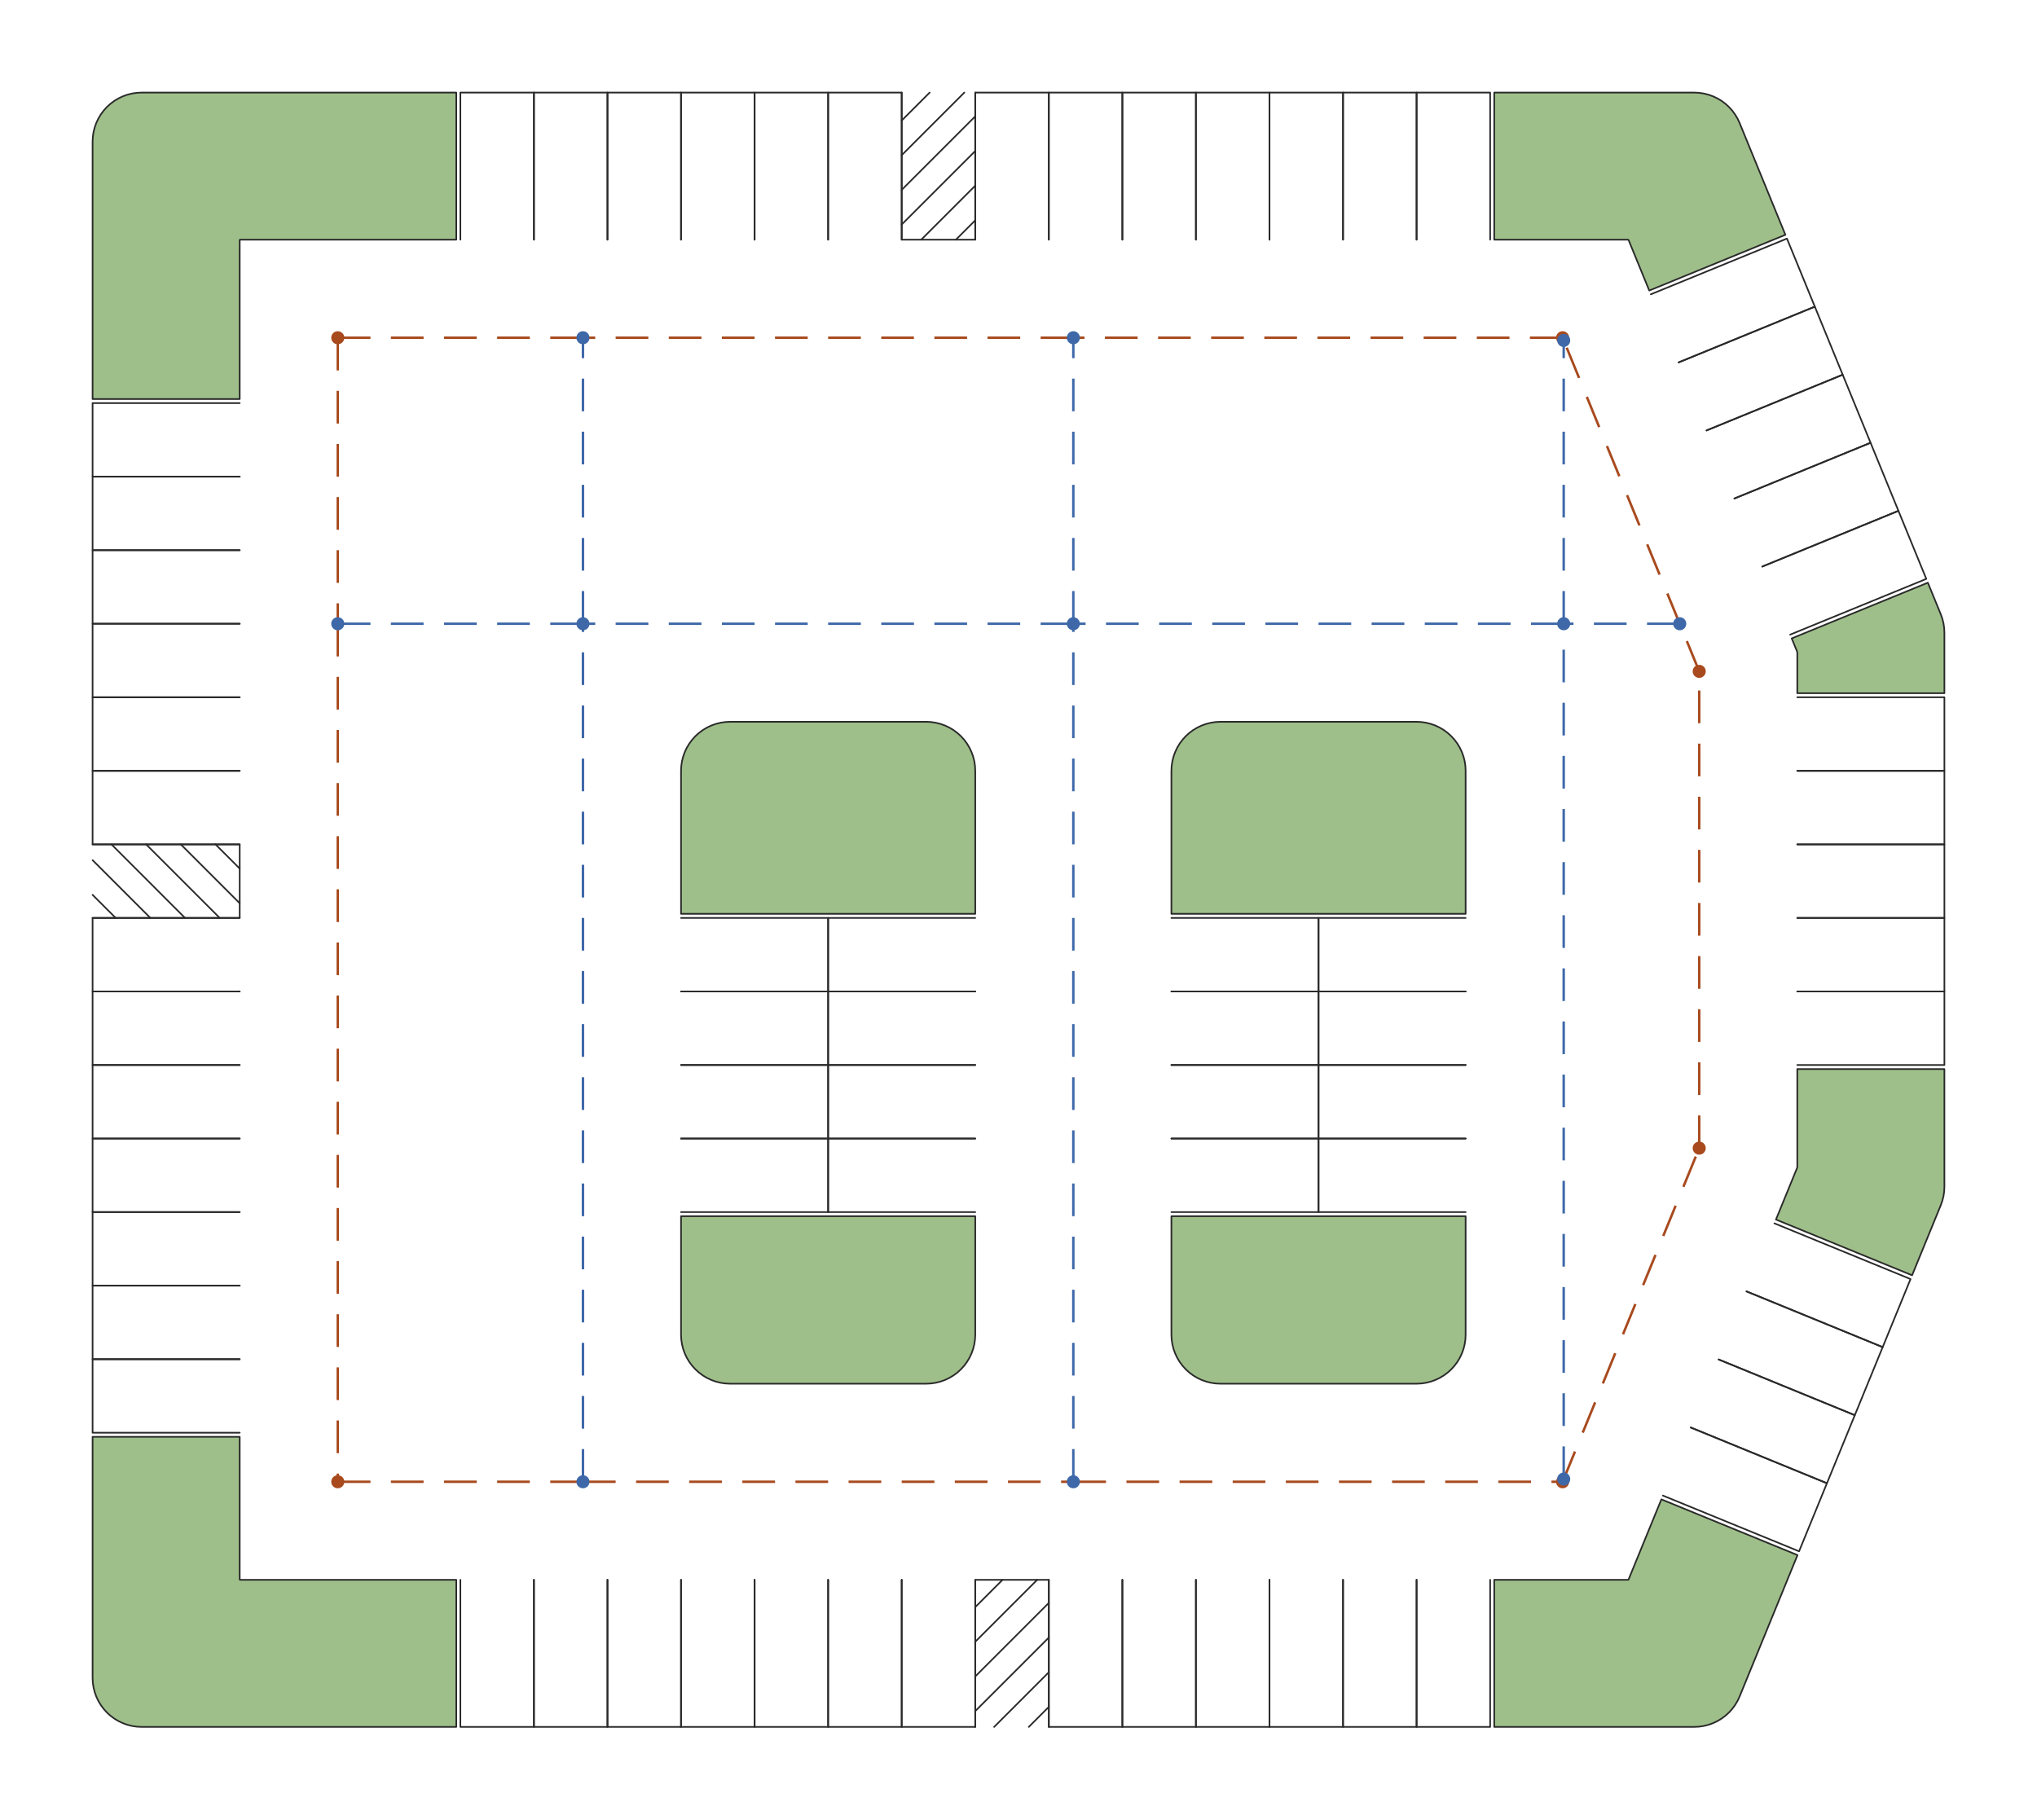
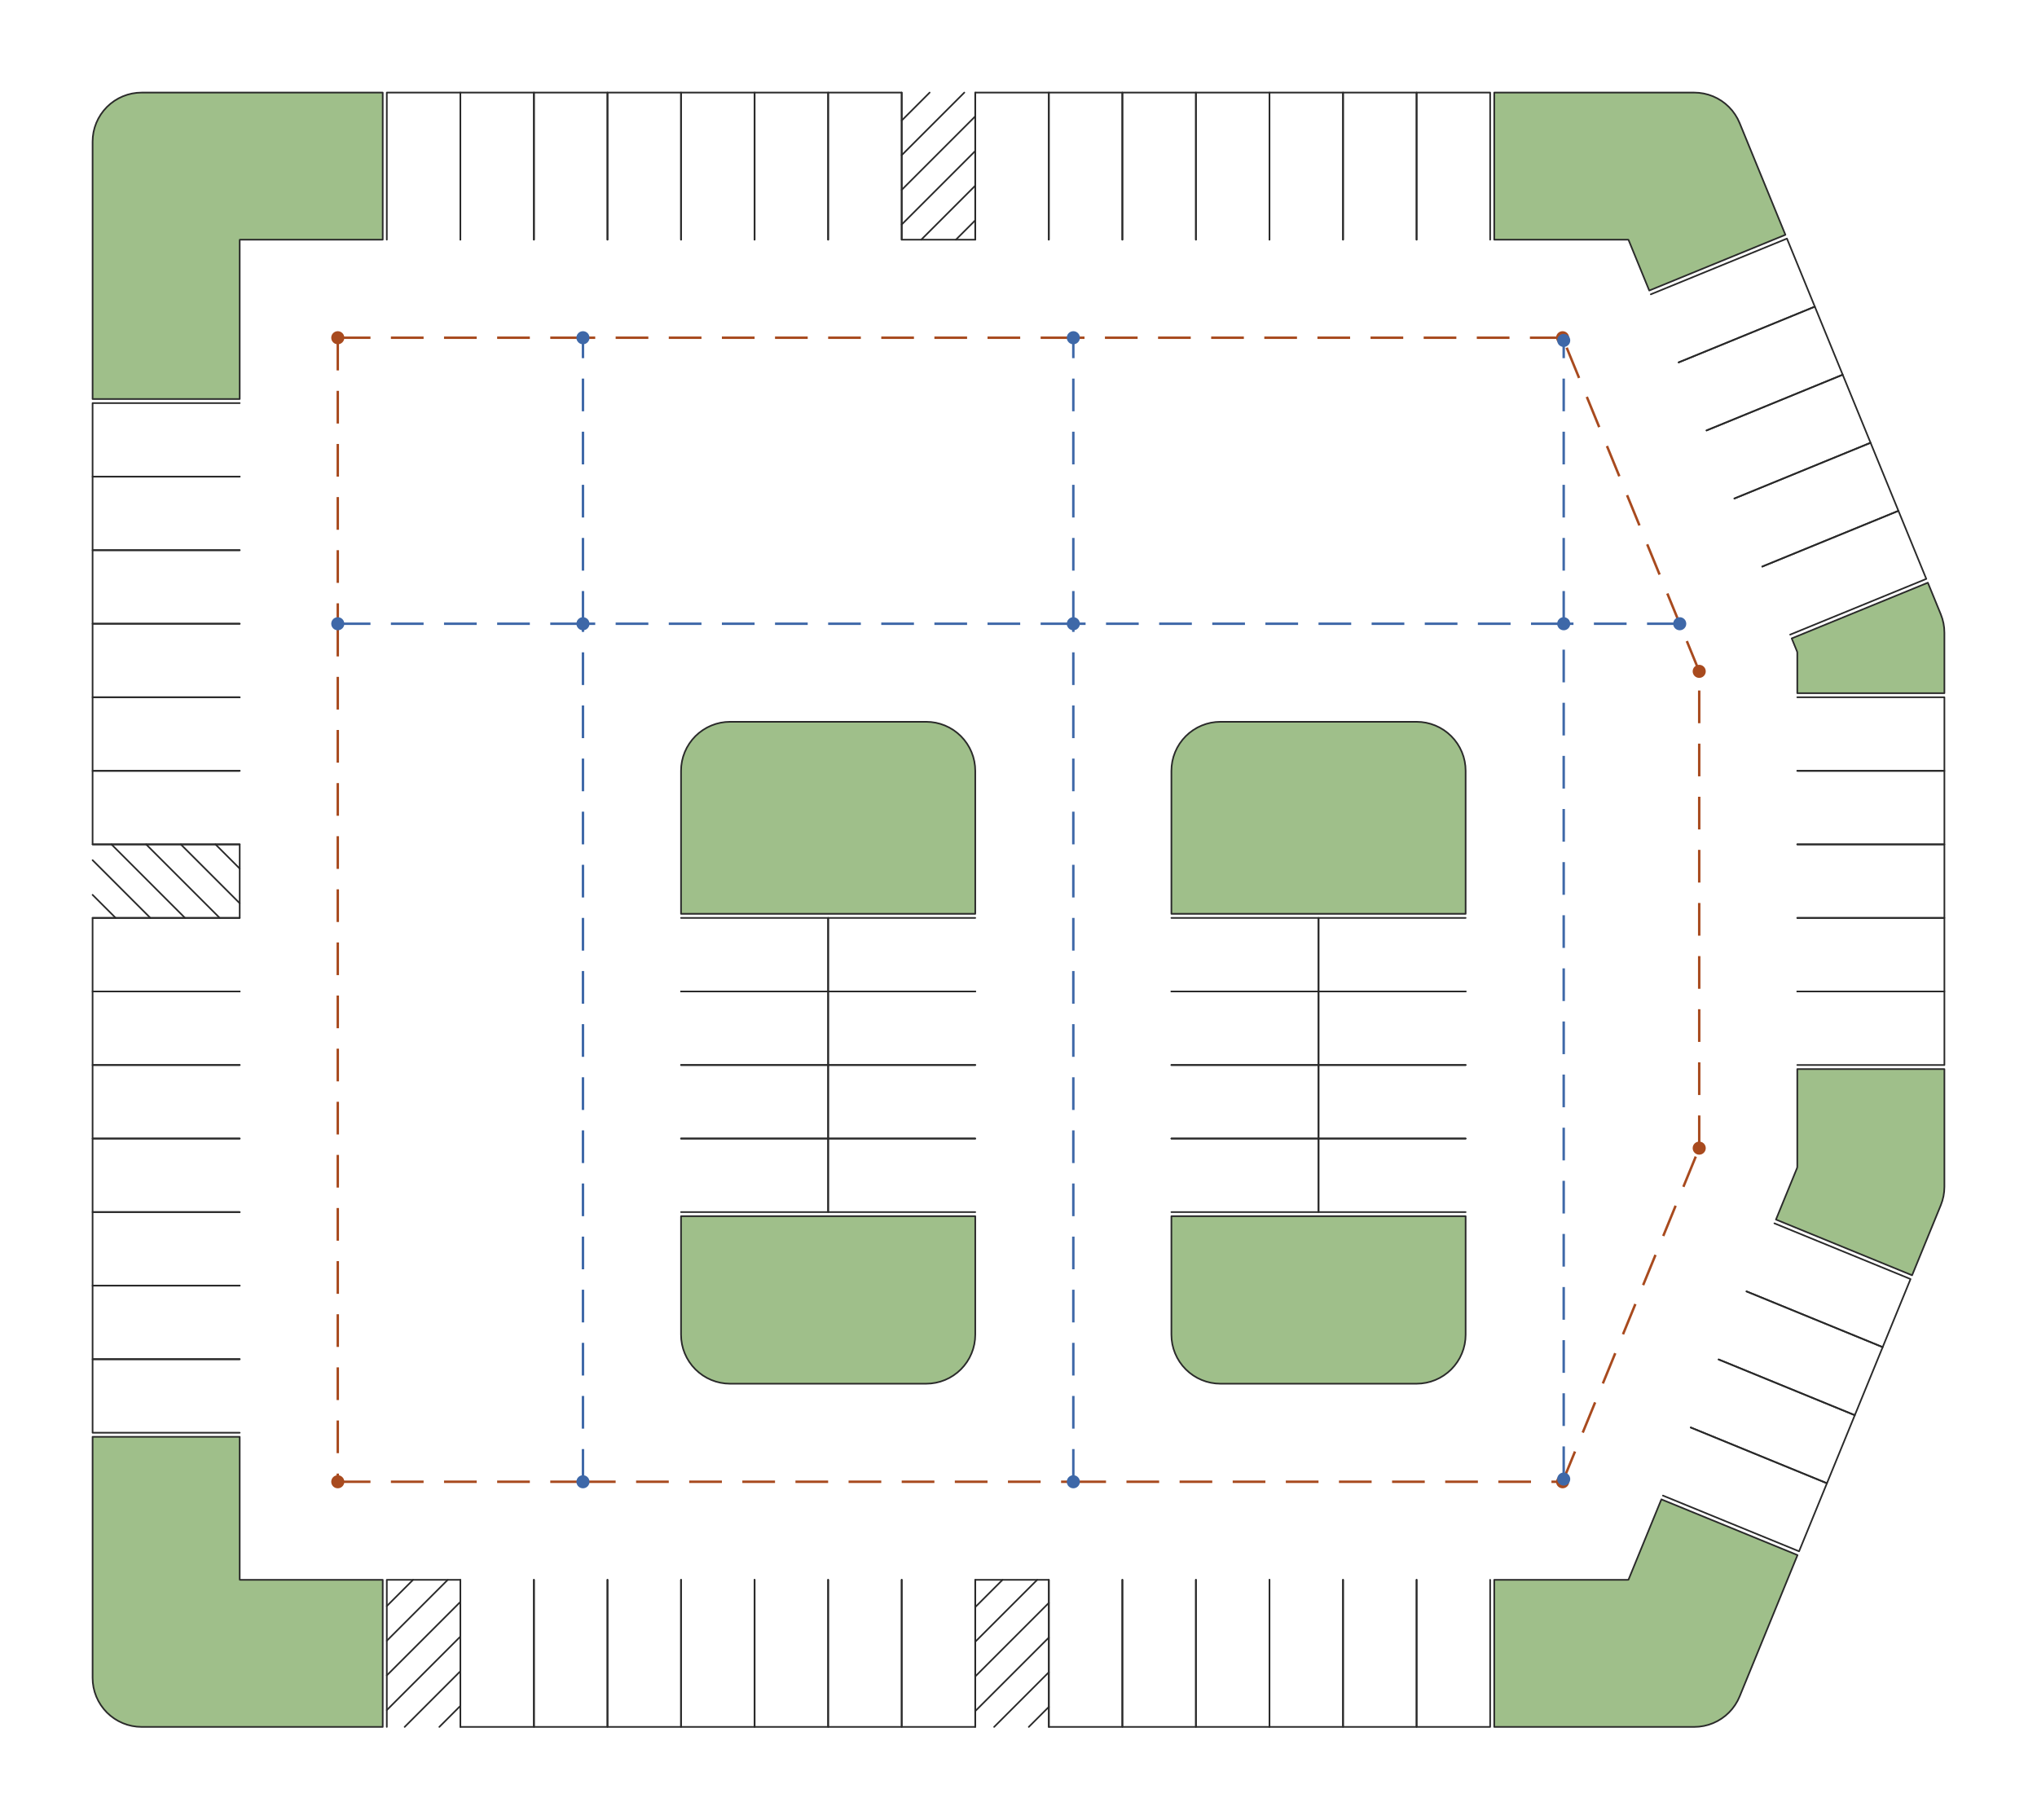
<svg xmlns="http://www.w3.org/2000/svg" width="498.479" height="445.316" viewBox="-11.329 -11.329 249.240 222.658" preserveAspectRatio="xMidYMid meet">
  <style>polygon,polyline,line,path{vector-effect:non-scaling-stroke}</style>
  <defs>
    <marker id="arrow-i" viewBox="0 0 10 10" refX="10" refY="5" markerWidth="6" markerHeight="6" orient="auto-start-reverse">
      <path d="M0 0L10 5L0 10z" fill="#3e68a8" />
    </marker>
    <marker id="arrow-p" viewBox="0 0 10 10" refX="10" refY="5" markerWidth="6" markerHeight="6" orient="auto-start-reverse">
      <path d="M0 0L10 5L0 10z" fill="#a84a1e" />
    </marker>
  </defs>
  <g transform="translate(0,200) scale(1,-1)">
    <g id="islands" fill="#9fbf8a" fill-rule="evenodd" stroke="none">
-       <path d="M0 35.500 L0 6 L0.029 5.412 L0.115 4.829 L0.258 4.258 L0.457 3.704 L0.708 3.172 L1.011 2.667 L1.362 2.194 L1.757 1.757 L2.194 1.362 L2.667 1.011 L3.172 0.708 L3.704 0.457 L4.258 0.258 L4.829 0.115 L5.412 0.029 L6 0 L44.500 0 L44.500 18 L18.147 18 L18.007 18.007 L18 18.147 L18 35.500 Z" />
-       <path d="M0 194 L0 162.500 L18 162.500 L18 181.853 L18.007 181.993 L18.147 182 L44.500 182 L44.500 200 L6 200 L5.412 199.971 L4.829 199.885 L4.258 199.742 L3.704 199.543 L3.172 199.292 L2.667 198.989 L2.194 198.638 L1.757 198.243 L1.362 197.806 L1.011 197.333 L0.708 196.828 L0.457 196.296 L0.258 195.742 L0.115 195.171 L0.029 194.588 Z" />
+       <path d="M0 35.500 L0 6 L0.029 5.412 L0.115 4.829 L0.258 4.258 L0.457 3.704 L0.708 3.172 L1.011 2.667 L1.362 2.194 L1.757 1.757 L2.194 1.362 L2.667 1.011 L3.172 0.708 L3.704 0.457 L4.258 0.258 L4.829 0.115 L5.412 0.029 L6 0 L35.500 0 L35.500 18 L18.147 18 L18.007 18.007 L18 18.147 L18 35.500 Z" />
+       <path d="M0 194 L0 162.500 L18 162.500 L18 181.853 L18.007 181.993 L18.147 182 L35.500 182 L35.500 200 L6 200 L5.412 199.971 L4.829 199.885 L4.258 199.742 L3.704 199.543 L3.172 199.292 L2.667 198.989 L2.194 198.638 L1.757 198.243 L1.362 197.806 L1.011 197.333 L0.708 196.828 L0.457 196.296 L0.258 195.742 L0.115 195.171 L0.029 194.588 Z" />
      <path d="M171.500 18 L171.500 0 L195.973 0 L196.563 0.029 L197.148 0.116 L197.721 0.260 L198.277 0.460 L198.811 0.713 L199.317 1.018 L199.791 1.371 L200.227 1.769 L200.623 2.208 L200.973 2.684 L201.275 3.191 L201.526 3.727 L208.609 21.026 L191.951 27.846 L190.971 25.453 L187.975 18.137 L187.915 18.007 L187.772 18 Z" />
      <path d="M171.500 200 L171.500 182 L187.772 182 L187.915 181.993 L187.975 181.863 L190.468 175.775 L207.126 182.595 L201.526 196.273 L201.275 196.809 L200.973 197.316 L200.623 197.792 L200.227 198.231 L199.791 198.629 L199.317 198.982 L198.811 199.287 L198.277 199.540 L197.721 199.740 L197.148 199.884 L196.563 199.971 L195.973 200 Z" />
      <path d="M207.687 66.280 L205.970 62.087 L222.628 55.267 L226.134 63.830 L226.328 64.380 L226.469 64.945 L226.553 65.522 L226.581 66.104 L226.581 80.500 L208.581 80.500 L208.581 68.611 L208.574 68.467 L208.526 68.330 Z" />
      <path d="M224.556 140.025 L207.898 133.205 L208.526 131.670 L208.574 131.533 L208.581 131.389 L208.581 126.500 L226.581 126.500 L226.581 133.896 L226.553 134.478 L226.469 135.055 L226.328 135.620 L226.134 136.170 Z" />
      <path d="M72 62.500 L72 48 L72.029 47.412 L72.115 46.829 L72.258 46.258 L72.457 45.704 L72.708 45.172 L73.011 44.667 L73.362 44.194 L73.757 43.757 L74.194 43.362 L74.667 43.011 L75.172 42.708 L75.704 42.457 L76.258 42.258 L76.829 42.115 L77.412 42.029 L78 42 L102 42 L102.588 42.029 L103.171 42.115 L103.742 42.258 L104.296 42.457 L104.828 42.708 L105.333 43.011 L105.806 43.362 L106.243 43.757 L106.638 44.194 L106.989 44.667 L107.292 45.172 L107.543 45.704 L107.742 46.258 L107.885 46.829 L107.971 47.412 L108 48 L108 62.500 Z" />
      <path d="M72 117 L72 99.500 L108 99.500 L108 117 L107.971 117.588 L107.885 118.171 L107.742 118.742 L107.543 119.296 L107.292 119.828 L106.989 120.333 L106.638 120.806 L106.243 121.243 L105.806 121.638 L105.333 121.989 L104.828 122.292 L104.296 122.543 L103.742 122.742 L103.171 122.885 L102.588 122.971 L102 123 L78 123 L77.412 122.971 L76.829 122.885 L76.258 122.742 L75.704 122.543 L75.172 122.292 L74.667 121.989 L74.194 121.638 L73.757 121.243 L73.362 120.806 L73.011 120.333 L72.708 119.828 L72.457 119.296 L72.258 118.742 L72.115 118.171 L72.029 117.588 Z" />
      <path d="M132 62.500 L132 48 L132.029 47.412 L132.115 46.829 L132.258 46.258 L132.457 45.704 L132.708 45.172 L133.011 44.667 L133.362 44.194 L133.757 43.757 L134.194 43.362 L134.667 43.011 L135.172 42.708 L135.704 42.457 L136.258 42.258 L136.829 42.115 L137.412 42.029 L138 42 L162 42 L162.588 42.029 L163.171 42.115 L163.742 42.258 L164.296 42.457 L164.828 42.708 L165.333 43.011 L165.806 43.362 L166.243 43.757 L166.638 44.194 L166.989 44.667 L167.292 45.172 L167.543 45.704 L167.742 46.258 L167.885 46.829 L167.971 47.412 L168 48 L168 62.500 Z" />
      <path d="M132 117 L132 99.500 L168 99.500 L168 117 L167.971 117.588 L167.885 118.171 L167.742 118.742 L167.543 119.296 L167.292 119.828 L166.989 120.333 L166.638 120.806 L166.243 121.243 L165.806 121.638 L165.333 121.989 L164.828 122.292 L164.296 122.543 L163.742 122.742 L163.171 122.885 L162.588 122.971 L162 123 L138 123 L137.412 122.971 L136.829 122.885 L136.258 122.742 L135.704 122.543 L135.172 122.292 L134.667 121.989 L134.194 121.638 L133.757 121.243 L133.362 120.806 L133.011 120.333 L132.708 119.828 L132.457 119.296 L132.258 118.742 L132.115 118.171 L132.029 117.588 Z" />
    </g>
    <g id="stalls" stroke="none">
</g>
    <g id="paint" fill="none" stroke="#2a2a2a" stroke-width="0.4" stroke-linecap="round" stroke-linejoin="round">
      <polyline points="171,182 171,200 162,200 162,182" />
      <polyline points="162,182 162,200 153,200 153,182" />
      <polyline points="153,182 153,200 144,200 144,182" />
      <polyline points="144,182 144,200 135,200 135,182" />
      <polyline points="135,182 135,200 126,200 126,182" />
      <polyline points="126,182 126,200 117,200 117,182" />
      <polyline points="117,182 117,200 108,200 108,182" />
      <polyline points="99,200 99,182 108,182 108,200" />
      <polyline points="99,182 99,200 90,200 90,182" />
      <polyline points="90,182 90,200 81,200 81,182" />
      <polyline points="81,182 81,200 72,200 72,182" />
      <polyline points="72,182 72,200 63,200 63,182" />
      <polyline points="63,182 63,200 54,200 54,182" />
      <polyline points="54,182 54,200 45,200 45,182" />
+       <polyline points="45,182 45,200 36,200 36,182" />
+       <polyline points="45,0 45,18 36,18 36,0" />
      <polyline points="45,18 45,0 54,0 54,18" />
      <polyline points="54,18 54,0 63,0 63,18" />
      <polyline points="63,18 63,0 72,0 72,18" />
      <polyline points="72,18 72,0 81,0 81,18" />
      <polyline points="81,18 81,0 90,0 90,18" />
      <polyline points="90,18 90,0 99,0 99,18" />
      <polyline points="99,18 99,0 108,0 108,18" />
      <polyline points="117,0 117,18 108,18 108,0" />
      <polyline points="117,18 117,0 126,0 126,18" />
      <polyline points="126,18 126,0 135,0 135,18" />
      <polyline points="135,18 135,0 144,0 144,18" />
      <polyline points="144,18 144,0 153,0 153,18" />
      <polyline points="153,18 153,0 162,0 162,18" />
      <polyline points="162,18 162,0 171,0 171,18" />
      <polyline points="18,162 0,162 0,153 18,153" />
      <polyline points="18,153 0,153 0,144 18,144" />
      <polyline points="18,144 0,144 0,135 18,135" />
      <polyline points="18,135 0,135 0,126 18,126" />
      <polyline points="18,126 0,126 0,117 18,117" />
      <polyline points="18,117 0,117 0,108 18,108" />
      <polyline points="0,99 18,99 18,108 0,108" />
      <polyline points="18,99 0,99 0,90 18,90" />
      <polyline points="18,90 0,90 0,81 18,81" />
      <polyline points="18,81 0,81 0,72 18,72" />
      <polyline points="18,72 0,72 0,63 18,63" />
      <polyline points="18,63 0,63 0,54 18,54" />
      <polyline points="18,54 0,54 0,45 18,45" />
      <polyline points="18,45 0,45 0,36 18,36" />
      <polyline points="208.581,81 226.581,81 226.581,90 208.581,90" />
      <polyline points="208.581,90 226.581,90 226.581,99 208.581,99" />
      <polyline points="208.581,99 226.581,99 226.581,108 208.581,108" />
      <polyline points="208.581,108 226.581,108 226.581,117 208.581,117" />
      <polyline points="208.581,117 226.581,117 226.581,126 208.581,126" />
      <polyline points="207.708,133.668 224.366,140.488 220.956,148.817 204.298,141.997" />
      <polyline points="204.298,141.997 220.956,148.817 217.546,157.146 200.888,150.325" />
      <polyline points="200.888,150.325 217.546,157.146 214.136,165.475 197.478,158.654" />
      <polyline points="197.478,158.654 214.136,165.475 210.726,173.804 194.068,166.983" />
      <polyline points="194.068,166.983 210.726,173.804 207.315,182.133 190.658,175.312" />
      <polyline points="192.140,28.309 208.798,21.488 212.208,29.817 195.550,36.638" />
      <polyline points="195.550,36.638 212.208,29.817 215.618,38.146 198.960,44.966" />
      <polyline points="198.960,44.966 215.618,38.146 219.028,46.475 202.370,53.295" />
      <polyline points="202.370,53.295 219.028,46.475 222.438,54.804 205.781,61.624" />
      <polyline points="72,63 90,63 90,72 72,72" />
      <polyline points="72,72 90,72 90,81 72,81" />
      <polyline points="72,81 90,81 90,90 72,90" />
      <polyline points="72,90 90,90 90,99 72,99" />
      <polyline points="108,99 90,99 90,90 108,90" />
      <polyline points="108,90 90,90 90,81 108,81" />
      <polyline points="108,81 90,81 90,72 108,72" />
      <polyline points="108,72 90,72 90,63 108,63" />
      <polyline points="132,63 150,63 150,72 132,72" />
      <polyline points="132,72 150,72 150,81 132,81" />
      <polyline points="132,81 150,81 150,90 132,90" />
      <polyline points="132,90 150,90 150,99 132,99" />
      <polyline points="168,99 150,99 150,90 168,90" />
      <polyline points="168,90 150,90 150,81 168,81" />
      <polyline points="168,81 150,81 150,72 168,72" />
      <polyline points="168,72 150,72 150,63 168,63" />
      <line x1="102.419" y1="200" x2="99" y2="196.581" />
      <line x1="106.662" y1="200" x2="99" y2="192.338" />
      <line x1="108" y1="197.095" x2="99" y2="188.095" />
      <line x1="108" y1="192.853" x2="99" y2="183.853" />
      <line x1="108" y1="188.610" x2="101.390" y2="182" />
      <line x1="108" y1="184.368" x2="105.632" y2="182" />
+       <line x1="42.426" y1="0" x2="45" y2="2.574" />
+       <line x1="38.184" y1="0" x2="45" y2="6.816" />
+       <line x1="36" y1="2.059" x2="45" y2="11.059" />
+       <line x1="36" y1="6.302" x2="45" y2="15.302" />
+       <line x1="36" y1="10.544" x2="43.456" y2="18" />
+       <line x1="36" y1="14.787" x2="39.213" y2="18" />
      <line x1="114.551" y1="0" x2="117" y2="2.449" />
      <line x1="110.309" y1="0" x2="117" y2="6.691" />
      <line x1="108" y1="1.934" x2="117" y2="10.934" />
      <line x1="108" y1="6.177" x2="117" y2="15.177" />
      <line x1="108" y1="10.419" x2="115.581" y2="18" />
      <line x1="108" y1="14.662" x2="111.338" y2="18" />
      <line x1="0" y1="101.823" x2="2.823" y2="99" />
      <line x1="0" y1="106.066" x2="7.066" y2="99" />
      <line x1="2.309" y1="108" x2="11.309" y2="99" />
      <line x1="6.551" y1="108" x2="15.551" y2="99" />
      <line x1="10.794" y1="108" x2="18" y2="100.794" />
      <line x1="15.037" y1="108" x2="18" y2="105.037" />
-       <path d="M0 35.500 L0 6 L0.029 5.412 L0.115 4.829 L0.258 4.258 L0.457 3.704 L0.708 3.172 L1.011 2.667 L1.362 2.194 L1.757 1.757 L2.194 1.362 L2.667 1.011 L3.172 0.708 L3.704 0.457 L4.258 0.258 L4.829 0.115 L5.412 0.029 L6 0 L44.500 0 L44.500 18 L18.147 18 L18.007 18.007 L18 18.147 L18 35.500 Z" />
-       <path d="M0 194 L0 162.500 L18 162.500 L18 181.853 L18.007 181.993 L18.147 182 L44.500 182 L44.500 200 L6 200 L5.412 199.971 L4.829 199.885 L4.258 199.742 L3.704 199.543 L3.172 199.292 L2.667 198.989 L2.194 198.638 L1.757 198.243 L1.362 197.806 L1.011 197.333 L0.708 196.828 L0.457 196.296 L0.258 195.742 L0.115 195.171 L0.029 194.588 Z" />
+       <path d="M0 35.500 L0 6 L0.029 5.412 L0.115 4.829 L0.258 4.258 L0.457 3.704 L0.708 3.172 L1.011 2.667 L1.362 2.194 L1.757 1.757 L2.194 1.362 L2.667 1.011 L3.172 0.708 L3.704 0.457 L4.258 0.258 L4.829 0.115 L5.412 0.029 L6 0 L35.500 0 L35.500 18 L18.147 18 L18.007 18.007 L18 18.147 L18 35.500 Z" />
+       <path d="M0 194 L0 162.500 L18 162.500 L18 181.853 L18.007 181.993 L18.147 182 L35.500 182 L35.500 200 L6 200 L5.412 199.971 L4.829 199.885 L4.258 199.742 L3.704 199.543 L3.172 199.292 L2.667 198.989 L2.194 198.638 L1.757 198.243 L1.362 197.806 L1.011 197.333 L0.708 196.828 L0.457 196.296 L0.258 195.742 L0.115 195.171 L0.029 194.588 Z" />
      <path d="M171.500 18 L171.500 0 L195.973 0 L196.563 0.029 L197.148 0.116 L197.721 0.260 L198.277 0.460 L198.811 0.713 L199.317 1.018 L199.791 1.371 L200.227 1.769 L200.623 2.208 L200.973 2.684 L201.275 3.191 L201.526 3.727 L208.609 21.026 L191.951 27.846 L190.971 25.453 L187.975 18.137 L187.915 18.007 L187.772 18 Z" />
      <path d="M171.500 200 L171.500 182 L187.772 182 L187.915 181.993 L187.975 181.863 L190.468 175.775 L207.126 182.595 L201.526 196.273 L201.275 196.809 L200.973 197.316 L200.623 197.792 L200.227 198.231 L199.791 198.629 L199.317 198.982 L198.811 199.287 L198.277 199.540 L197.721 199.740 L197.148 199.884 L196.563 199.971 L195.973 200 Z" />
      <path d="M207.687 66.280 L205.970 62.087 L222.628 55.267 L226.134 63.830 L226.328 64.380 L226.469 64.945 L226.553 65.522 L226.581 66.104 L226.581 80.500 L208.581 80.500 L208.581 68.611 L208.574 68.467 L208.526 68.330 Z" />
      <path d="M224.556 140.025 L207.898 133.205 L208.526 131.670 L208.574 131.533 L208.581 131.389 L208.581 126.500 L226.581 126.500 L226.581 133.896 L226.553 134.478 L226.469 135.055 L226.328 135.620 L226.134 136.170 Z" />
      <path d="M72 62.500 L72 48 L72.029 47.412 L72.115 46.829 L72.258 46.258 L72.457 45.704 L72.708 45.172 L73.011 44.667 L73.362 44.194 L73.757 43.757 L74.194 43.362 L74.667 43.011 L75.172 42.708 L75.704 42.457 L76.258 42.258 L76.829 42.115 L77.412 42.029 L78 42 L102 42 L102.588 42.029 L103.171 42.115 L103.742 42.258 L104.296 42.457 L104.828 42.708 L105.333 43.011 L105.806 43.362 L106.243 43.757 L106.638 44.194 L106.989 44.667 L107.292 45.172 L107.543 45.704 L107.742 46.258 L107.885 46.829 L107.971 47.412 L108 48 L108 62.500 Z" />
      <path d="M72 117 L72 99.500 L108 99.500 L108 117 L107.971 117.588 L107.885 118.171 L107.742 118.742 L107.543 119.296 L107.292 119.828 L106.989 120.333 L106.638 120.806 L106.243 121.243 L105.806 121.638 L105.333 121.989 L104.828 122.292 L104.296 122.543 L103.742 122.742 L103.171 122.885 L102.588 122.971 L102 123 L78 123 L77.412 122.971 L76.829 122.885 L76.258 122.742 L75.704 122.543 L75.172 122.292 L74.667 121.989 L74.194 121.638 L73.757 121.243 L73.362 120.806 L73.011 120.333 L72.708 119.828 L72.457 119.296 L72.258 118.742 L72.115 118.171 L72.029 117.588 Z" />
      <path d="M132 62.500 L132 48 L132.029 47.412 L132.115 46.829 L132.258 46.258 L132.457 45.704 L132.708 45.172 L133.011 44.667 L133.362 44.194 L133.757 43.757 L134.194 43.362 L134.667 43.011 L135.172 42.708 L135.704 42.457 L136.258 42.258 L136.829 42.115 L137.412 42.029 L138 42 L162 42 L162.588 42.029 L163.171 42.115 L163.742 42.258 L164.296 42.457 L164.828 42.708 L165.333 43.011 L165.806 43.362 L166.243 43.757 L166.638 44.194 L166.989 44.667 L167.292 45.172 L167.543 45.704 L167.742 46.258 L167.885 46.829 L167.971 47.412 L168 48 L168 62.500 Z" />
      <path d="M132 117 L132 99.500 L168 99.500 L168 117 L167.971 117.588 L167.885 118.171 L167.742 118.742 L167.543 119.296 L167.292 119.828 L166.989 120.333 L166.638 120.806 L166.243 121.243 L165.806 121.638 L165.333 121.989 L164.828 122.292 L164.296 122.543 L163.742 122.742 L163.171 122.885 L162.588 122.971 L162 123 L138 123 L137.412 122.971 L136.829 122.885 L136.258 122.742 L135.704 122.543 L135.172 122.292 L134.667 121.989 L134.194 121.638 L133.757 121.243 L133.362 120.806 L133.011 120.333 L132.708 119.828 L132.457 119.296 L132.258 118.742 L132.115 118.171 L132.029 117.588 Z" />
    </g>
    <g id="graph">
+       <line x1="30" y1="170" x2="30" y2="135" stroke="#a84a1e" stroke-width="0.6" stroke-dasharray="8 5" />
+       <line x1="30" y1="135" x2="30" y2="30" stroke="#a84a1e" stroke-width="0.6" stroke-dasharray="8 5" />
      <line x1="30" y1="30" x2="60" y2="30" stroke="#a84a1e" stroke-width="0.6" stroke-dasharray="8 5" />
      <line x1="60" y1="30" x2="120" y2="30" stroke="#a84a1e" stroke-width="0.6" stroke-dasharray="8 5" />
      <line x1="120" y1="30" x2="179.866" y2="30" stroke="#a84a1e" stroke-width="0.6" stroke-dasharray="8 5" />
      <line x1="179.866" y1="30" x2="179.866" y2="30" stroke="#a84a1e" stroke-width="0.6" stroke-dasharray="8 5" />
      <line x1="179.866" y1="30" x2="196.581" y2="70.827" stroke="#a84a1e" stroke-width="0.6" stroke-dasharray="8 5" />
      <line x1="196.581" y1="70.827" x2="196.581" y2="129.173" stroke="#a84a1e" stroke-width="0.6" stroke-dasharray="8 5" />
      <line x1="196.581" y1="129.173" x2="194.196" y2="135" stroke="#a84a1e" stroke-width="0.6" stroke-dasharray="8 5" />
      <line x1="194.196" y1="135" x2="179.866" y2="170" stroke="#a84a1e" stroke-width="0.6" stroke-dasharray="8 5" />
      <line x1="179.866" y1="170" x2="179.866" y2="170" stroke="#a84a1e" stroke-width="0.6" stroke-dasharray="8 5" />
      <line x1="179.866" y1="170" x2="120" y2="170" stroke="#a84a1e" stroke-width="0.6" stroke-dasharray="8 5" />
      <line x1="120" y1="170" x2="60" y2="170" stroke="#a84a1e" stroke-width="0.6" stroke-dasharray="8 5" />
      <line x1="60" y1="170" x2="30" y2="170" stroke="#a84a1e" stroke-width="0.6" stroke-dasharray="8 5" />
-       <line x1="30" y1="170" x2="30" y2="135" stroke="#a84a1e" stroke-width="0.6" stroke-dasharray="8 5" />
-       <line x1="30" y1="135" x2="30" y2="30" stroke="#a84a1e" stroke-width="0.6" stroke-dasharray="8 5" />
      <line x1="180" y1="30.328" x2="180" y2="135" stroke="#3e68a8" stroke-width="0.6" stroke-dasharray="8 5" />
      <line x1="180" y1="135" x2="180" y2="169.672" stroke="#3e68a8" stroke-width="0.6" stroke-dasharray="8 5" />
      <line x1="120" y1="30" x2="120" y2="135" stroke="#3e68a8" stroke-width="0.6" stroke-dasharray="8 5" />
      <line x1="120" y1="135" x2="120" y2="170" stroke="#3e68a8" stroke-width="0.6" stroke-dasharray="8 5" />
      <line x1="60" y1="30" x2="60" y2="135" stroke="#3e68a8" stroke-width="0.6" stroke-dasharray="8 5" />
      <line x1="60" y1="135" x2="60" y2="170" stroke="#3e68a8" stroke-width="0.6" stroke-dasharray="8 5" />
      <line x1="194.196" y1="135" x2="180" y2="135" stroke="#3e68a8" stroke-width="0.6" stroke-dasharray="8 5" />
      <line x1="180" y1="135" x2="120" y2="135" stroke="#3e68a8" stroke-width="0.6" stroke-dasharray="8 5" />
      <line x1="120" y1="135" x2="60" y2="135" stroke="#3e68a8" stroke-width="0.6" stroke-dasharray="8 5" />
      <line x1="60" y1="135" x2="30" y2="135" stroke="#3e68a8" stroke-width="0.6" stroke-dasharray="8 5" />
+       <circle cx="30" cy="170" r="0.8" fill="#a84a1e" />
      <circle cx="30" cy="30" r="0.8" fill="#a84a1e" />
      <circle cx="179.866" cy="30" r="0.8" fill="#a84a1e" />
      <circle cx="196.581" cy="70.827" r="0.8" fill="#a84a1e" />
      <circle cx="196.581" cy="129.173" r="0.8" fill="#a84a1e" />
      <circle cx="179.866" cy="170" r="0.8" fill="#a84a1e" />
-       <circle cx="30" cy="170" r="0.8" fill="#a84a1e" />
      <circle cx="180" cy="30.328" r="0.8" fill="#3e68a8" />
      <circle cx="180" cy="169.672" r="0.8" fill="#3e68a8" />
      <circle cx="120" cy="30" r="0.8" fill="#3e68a8" />
      <circle cx="120" cy="170" r="0.8" fill="#3e68a8" />
      <circle cx="60" cy="30" r="0.8" fill="#3e68a8" />
      <circle cx="60" cy="170" r="0.8" fill="#3e68a8" />
      <circle cx="194.196" cy="135" r="0.8" fill="#3e68a8" />
      <circle cx="30" cy="135" r="0.8" fill="#3e68a8" />
      <circle cx="180" cy="135" r="0.8" fill="#3e68a8" />
      <circle cx="120" cy="135" r="0.8" fill="#3e68a8" />
      <circle cx="60" cy="135" r="0.8" fill="#3e68a8" />
    </g>
  </g>
</svg>
